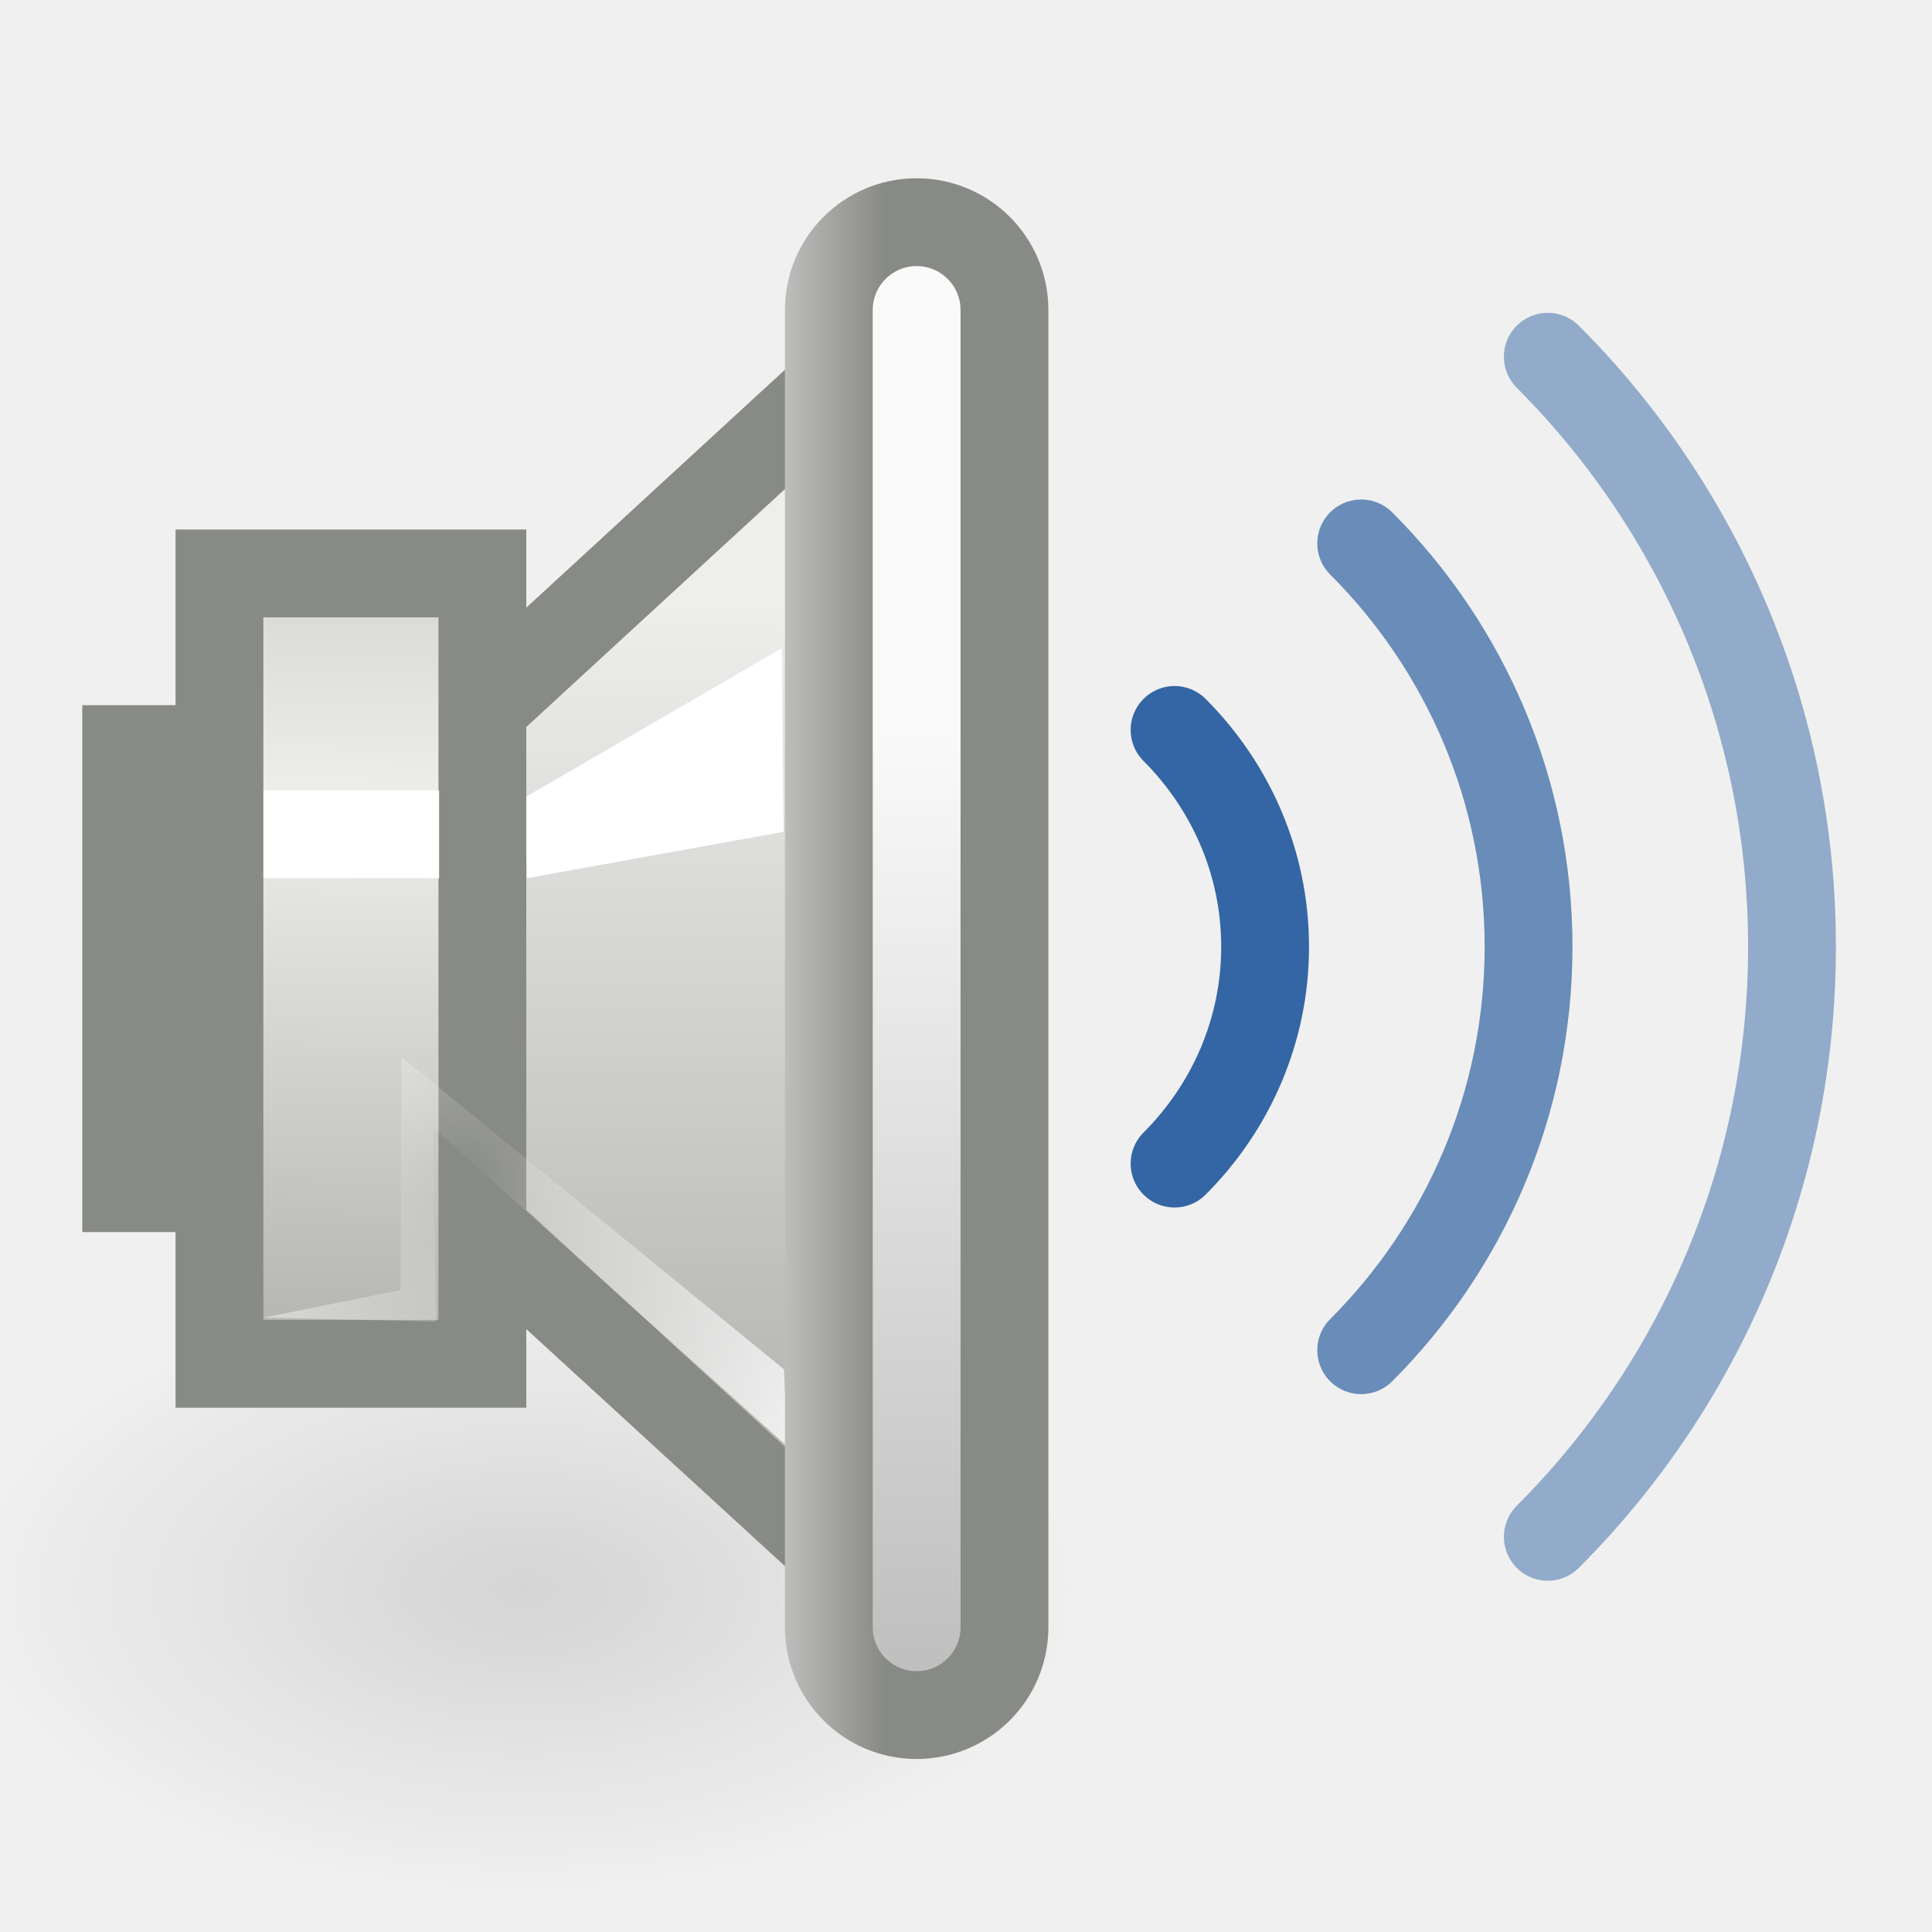
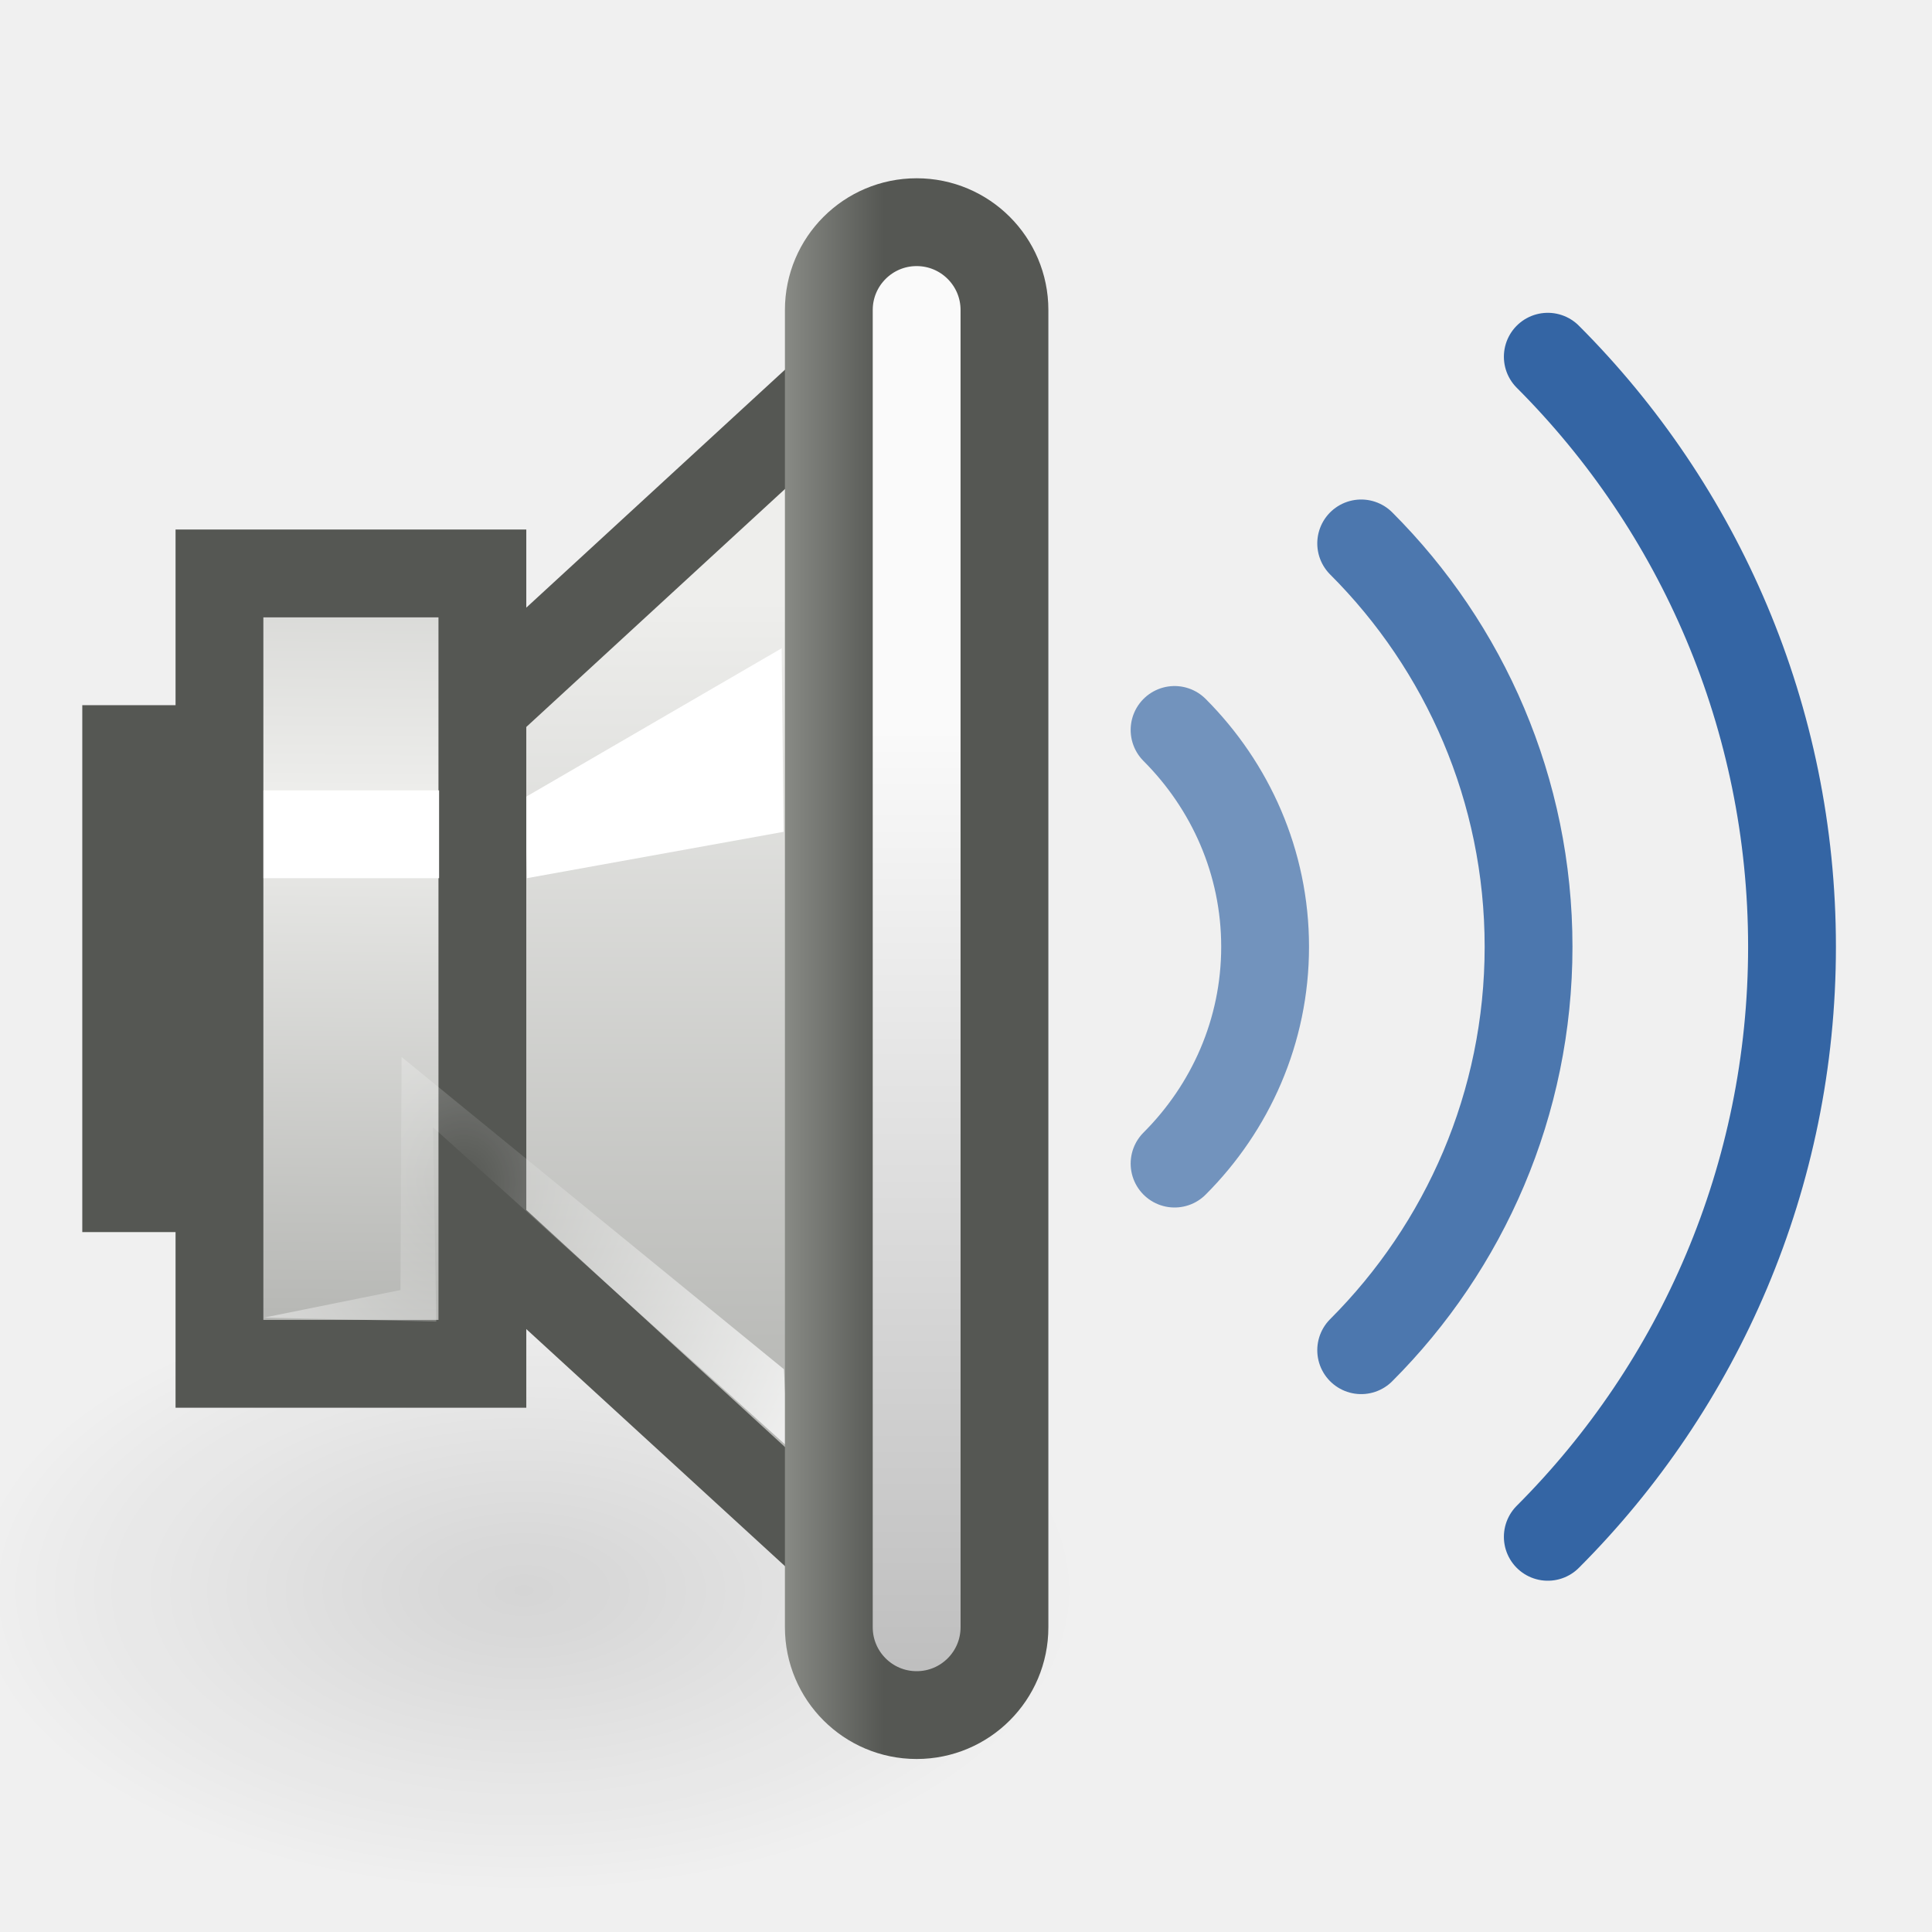
<svg xmlns="http://www.w3.org/2000/svg" xmlns:xlink="http://www.w3.org/1999/xlink" width="22" height="22" id="svg2566" version="1.0">
  <defs id="defs2568">
    <linearGradient id="linearGradient3915">
-       <stop style="stop-color:#bdbebc;stop-opacity:1;" offset="0" id="stop3917" />
-       <stop style="stop-color:#888a85;stop-opacity:1;" offset="1" id="stop3919" />
+       <stop style="stop-color:#888a85" offset="0" id="stop3917" />
+       <stop style="stop-color:#555753" offset="1" id="stop3919" />
    </linearGradient>
    <linearGradient id="linearGradient3674">
      <stop style="stop-color:#ffffff;stop-opacity:0;" offset="0" id="stop3676" />
      <stop style="stop-color:#ffffff;stop-opacity:1;" offset="1" id="stop3678" />
    </linearGradient>
    <linearGradient id="linearGradient3657">
      <stop style="stop-color:#fafafa;stop-opacity:1;" offset="0" id="stop3659" />
      <stop style="stop-color:#bfbfbf;stop-opacity:1;" offset="1" id="stop3661" />
    </linearGradient>
    <linearGradient id="linearGradient3609">
      <stop style="stop-color:#000000;stop-opacity:1;" offset="0" id="stop3611" />
      <stop style="stop-color:#000000;stop-opacity:0;" offset="1" id="stop3613" />
    </linearGradient>
    <linearGradient xlink:href="#linearGradient4608" id="linearGradient4585" gradientUnits="userSpaceOnUse" gradientTransform="matrix(1.365482,0,0,1.365482,-69.4432,9.599003e-2)" x1="56.303" y1="4.937" x2="56.303" y2="11.73" />
    <linearGradient xlink:href="#linearGradient4608" id="linearGradient4641" x1="58.016" y1="35.015" x2="57.954" y2="40.999" gradientUnits="userSpaceOnUse" spreadMethod="reflect" gradientTransform="matrix(0.997993,0,0,1,-56.88146,-25.97)" />
    <linearGradient id="linearGradient3524">
      <stop style="stop-color:#729fcf;stop-opacity:0;" offset="0" id="stop3526" />
      <stop id="stop3534" offset="0.85" style="stop-color:#729fcf;stop-opacity:0;" />
      <stop style="stop-color:#729fcf;stop-opacity:1;" offset="1" id="stop3528" />
    </linearGradient>
    <linearGradient id="linearGradient4596">
      <stop style="stop-color:#eeeeec" offset="0" id="stop4598" />
      <stop style="stop-color:#acaeaa;stop-opacity:1;" offset="1" id="stop4600" />
    </linearGradient>
    <linearGradient xlink:href="#linearGradient4596" id="linearGradient3477" gradientUnits="userSpaceOnUse" gradientTransform="translate(-35,15.99589)" spreadMethod="reflect" x1="49.995" y1="4.748" x2="49.996" y2="9.778" />
    <linearGradient id="linearGradient4608">
      <stop style="stop-color:#eeeeec" offset="0" id="stop4610" />
      <stop style="stop-color:#b6b7b4;stop-opacity:1;" offset="1" id="stop4612" />
    </linearGradient>
    <linearGradient xlink:href="#linearGradient4608" id="linearGradient3473" gradientUnits="userSpaceOnUse" gradientTransform="translate(-36,16)" x1="54" y1="3.01" x2="54" y2="12.998" />
    <radialGradient xlink:href="#linearGradient3609" id="radialGradient3615" cx="6.408" cy="17.404" fx="6.408" fy="17.404" r="5.524" gradientTransform="matrix(1,0,0,0.416,4.014801e-16,10.16382)" gradientUnits="userSpaceOnUse" />
    <linearGradient xlink:href="#linearGradient3657" id="linearGradient3663" x1="10.438" y1="4.047" x2="10.438" y2="18.985" gradientUnits="userSpaceOnUse" />
    <linearGradient xlink:href="#linearGradient3657" id="linearGradient3668" gradientUnits="userSpaceOnUse" x1="10.438" y1="8.29" x2="10.438" y2="18.985" />
    <radialGradient xlink:href="#linearGradient3674" id="radialGradient3680" cx="5.082" cy="12.516" fx="5.082" fy="12.516" r="2.983" gradientTransform="matrix(1.473969,4.732056e-16,-1.430159e-8,1.708883,-2.209873,-7.928635)" gradientUnits="userSpaceOnUse" />
    <linearGradient xlink:href="#linearGradient3915" id="linearGradient3921" x1="8.938" y1="11.03" x2="10.062" y2="11.03" gradientUnits="userSpaceOnUse" />
  </defs>
  <g id="layer1">
-     <path style="opacity:0.5;color:#000000;fill:none;fill-opacity:1;fill-rule:evenodd;stroke:#3465a4;stroke-width:1;stroke-linecap:round;stroke-linejoin:miter;marker:none;marker-start:none;marker-mid:none;marker-end:none;stroke-miterlimit:4;stroke-dasharray:none;stroke-dashoffset:0;stroke-opacity:1;visibility:visible;display:inline;overflow:visible" d="M 17.625,17.5 C 19.348,15.776 20.406,13.393 20.406,10.781 C 20.406,8.17 19.348,5.786 17.625,4.062" id="path3235" />
-     <path style="opacity:0.72;color:#000000;fill:none;fill-opacity:1;fill-rule:evenodd;stroke:#3465a4;stroke-width:1;stroke-linecap:round;stroke-linejoin:miter;marker:none;marker-start:none;marker-mid:none;marker-end:none;stroke-miterlimit:4;stroke-dasharray:none;stroke-dashoffset:0;stroke-opacity:1;visibility:visible;display:inline;overflow:visible" d="M 15.5,15.375 C 16.679,14.196 17.406,12.567 17.406,10.781 C 17.406,8.995 16.679,7.366 15.5,6.188" id="path3233" />
-     <path style="opacity:1;color:#000000;fill:none;fill-opacity:1;fill-rule:evenodd;stroke:#3465a4;stroke-width:1;stroke-linecap:round;stroke-linejoin:miter;marker:none;marker-start:none;marker-mid:none;marker-end:none;stroke-miterlimit:4;stroke-dasharray:none;stroke-dashoffset:0;stroke-opacity:1;visibility:visible;display:inline;overflow:visible" d="M 13.375,13.25 C 14.01,12.615 14.406,11.744 14.406,10.781 C 14.406,9.819 14.01,8.948 13.375,8.312" id="path3227" />
-     <rect style="opacity:1;color:#000000;fill:#888a85;fill-opacity:1;fill-rule:evenodd;stroke:none;stroke-width:1;stroke-linecap:round;stroke-linejoin:round;marker:none;marker-start:none;marker-mid:none;marker-end:none;stroke-miterlimit:4;stroke-dasharray:none;stroke-dashoffset:0;stroke-opacity:1;visibility:visible;display:inline;overflow:visible" id="rect4616" width="1.5" height="6" x="0.937" y="8.03" />
+     <path style="opacity:1;color:#000000;fill:none;fill-opacity:1;fill-rule:evenodd;stroke:#3465a4;stroke-width:1;stroke-linecap:round;stroke-linejoin:miter;marker:none;marker-start:none;marker-mid:none;marker-end:none;stroke-miterlimit:4;stroke-dasharray:none;stroke-dashoffset:0;stroke-opacity:1;visibility:visible;display:inline;overflow:visible" d="M 17.625,17.5 C 19.348,15.776 20.406,13.393 20.406,10.781 C 20.406,8.17 19.348,5.786 17.625,4.062" id="path3235" />
+     <path style="opacity:0.868;color:#000000;fill:none;fill-opacity:1;fill-rule:evenodd;stroke:#3465a4;stroke-width:1;stroke-linecap:round;stroke-linejoin:miter;marker:none;marker-start:none;marker-mid:none;marker-end:none;stroke-miterlimit:4;stroke-dasharray:none;stroke-dashoffset:0;stroke-opacity:1;visibility:visible;display:inline;overflow:visible" d="M 15.5,15.375 C 16.679,14.196 17.406,12.567 17.406,10.781 C 17.406,8.995 16.679,7.366 15.5,6.188" id="path3233" />
+     <path style="opacity:0.67;color:#000000;fill:none;fill-opacity:1;fill-rule:evenodd;stroke:#3465a4;stroke-width:1;stroke-linecap:round;stroke-linejoin:miter;marker:none;marker-start:none;marker-mid:none;marker-end:none;stroke-miterlimit:4;stroke-dasharray:none;stroke-dashoffset:0;stroke-opacity:1;visibility:visible;display:inline;overflow:visible" d="M 13.375,13.25 C 14.01,12.615 14.406,11.744 14.406,10.781 C 14.406,9.819 14.01,8.948 13.375,8.312" id="path3227" />
+     <rect style="opacity:1;color:#000000;fill:#555753;fill-opacity:1;fill-rule:evenodd;stroke:none;stroke-width:1;stroke-linecap:round;stroke-linejoin:round;marker:none;marker-start:none;marker-mid:none;marker-end:none;stroke-miterlimit:4;stroke-dasharray:none;stroke-dashoffset:0;stroke-opacity:1;visibility:visible;display:inline;overflow:visible" id="rect4616" width="1.5" height="6" x="0.937" y="8.03" />
    <path style="opacity:0.115;color:#000000;fill:url(#radialGradient3615);fill-opacity:1;fill-rule:nonzero;stroke:none;stroke-width:1;stroke-linecap:round;stroke-linejoin:round;marker:none;marker-start:none;marker-mid:none;marker-end:none;stroke-miterlimit:4;stroke-dasharray:none;stroke-dashoffset:0;stroke-opacity:1;visibility:visible;display:inline;overflow:visible" id="path3607" d="M 11.932 17.404 A 5.524 2.298 0 1 1  0.884,17.404 A 5.524 2.298 0 1 1  11.932 17.404 z" transform="matrix(1.144,0,0,1.5,-1.364716,-7.994796)" />
-     <path style="color:#000000;fill:url(#linearGradient4585);fill-opacity:1;fill-rule:evenodd;stroke:#888a85;stroke-width:1;stroke-linecap:round;stroke-linejoin:miter;marker:none;marker-start:none;marker-mid:none;marker-end:none;stroke-miterlimit:4;stroke-dashoffset:0;stroke-opacity:1;visibility:visible;display:inline;overflow:visible" d="M 4.437,9.03 L 10.438,3.51 L 10.438,18.53 L 4.437,13.03 L 4.437,9.03 z " id="path4542" />
+     <path style="color:#000000;fill:url(#linearGradient4585);fill-opacity:1;fill-rule:evenodd;stroke:#555753;stroke-width:1;stroke-linecap:round;stroke-linejoin:miter;marker:none;marker-start:none;marker-mid:none;marker-end:none;stroke-miterlimit:4;stroke-dashoffset:0;stroke-opacity:1;visibility:visible;display:inline;overflow:visible" d="M 4.437,9.03 L 10.438,3.51 L 10.438,18.53 L 4.437,13.03 L 4.437,9.03 z " id="path4542" />
    <path style="color:#000000;fill:#ffffff;fill-opacity:1;fill-rule:evenodd;stroke:none;stroke-width:1;stroke-linecap:round;stroke-linejoin:miter;marker:none;marker-start:none;marker-mid:none;marker-end:none;stroke-miterlimit:4;stroke-dashoffset:0;stroke-opacity:1;visibility:visible;display:inline;overflow:visible" d="M 5.978,9.08 L 8.901,7.382 L 8.923,9.472 L 6,10 L 5.978,9.08 z " id="path4544" />
-     <rect style="opacity:1;color:#000000;fill:url(#linearGradient4641);fill-opacity:1;fill-rule:evenodd;stroke:#888a85;stroke-width:1;stroke-linecap:round;stroke-linejoin:miter;marker:none;marker-start:none;marker-mid:none;marker-end:none;stroke-miterlimit:4;stroke-dasharray:none;stroke-dashoffset:0;stroke-opacity:1;visibility:visible;display:inline;overflow:visible" id="rect4614" width="2.994" height="9" x="2.499" y="6.53" />
+     <rect style="opacity:1;color:#000000;fill:url(#linearGradient4641);fill-opacity:1;fill-rule:evenodd;stroke:#555753;stroke-width:1;stroke-linecap:round;stroke-linejoin:miter;marker:none;marker-start:none;marker-mid:none;marker-end:none;stroke-miterlimit:4;stroke-dasharray:none;stroke-dashoffset:0;stroke-opacity:1;visibility:visible;display:inline;overflow:visible" id="rect4614" width="2.994" height="9" x="2.499" y="6.53" />
    <path style="opacity:0.769;color:#000000;fill:url(#radialGradient3680);fill-opacity:1.0;fill-rule:nonzero;stroke:none;stroke-width:1;stroke-linecap:round;stroke-linejoin:round;marker:none;marker-start:none;marker-mid:none;marker-end:none;stroke-miterlimit:4;stroke-dasharray:none;stroke-dashoffset:0;stroke-opacity:1;visibility:visible;display:inline;overflow:visible" d="M 3.005,15.004 L 4.968,15.049 L 4.931,12.837 L 8.971,16.476 L 8.927,15.592 L 4.573,12.036 L 4.56,14.69 L 3.005,15.004 z " id="path3672" />
    <rect style="opacity:1;color:#000000;fill:url(#linearGradient3668);fill-opacity:1.0;fill-rule:evenodd;stroke:url(#linearGradient3921);stroke-width:1;stroke-linecap:round;stroke-linejoin:round;marker:none;marker-start:none;marker-mid:none;marker-end:none;stroke-miterlimit:4;stroke-dasharray:none;stroke-dashoffset:0;stroke-opacity:1;visibility:visible;display:inline;overflow:visible" id="rect5643" width="2" height="17" x="9.438" y="2.53" ry="1" rx="1" />
    <rect style="opacity:1;color:#000000;fill:#ffffff;fill-opacity:1;fill-rule:nonzero;stroke:none;stroke-width:1;stroke-linecap:round;stroke-linejoin:round;marker:none;marker-start:none;marker-mid:none;marker-end:none;stroke-miterlimit:4;stroke-dasharray:none;stroke-dashoffset:0;stroke-opacity:1;visibility:visible;display:inline;overflow:visible" id="rect3670" width="2" height="1" x="3" y="9" />
  </g>
</svg>
